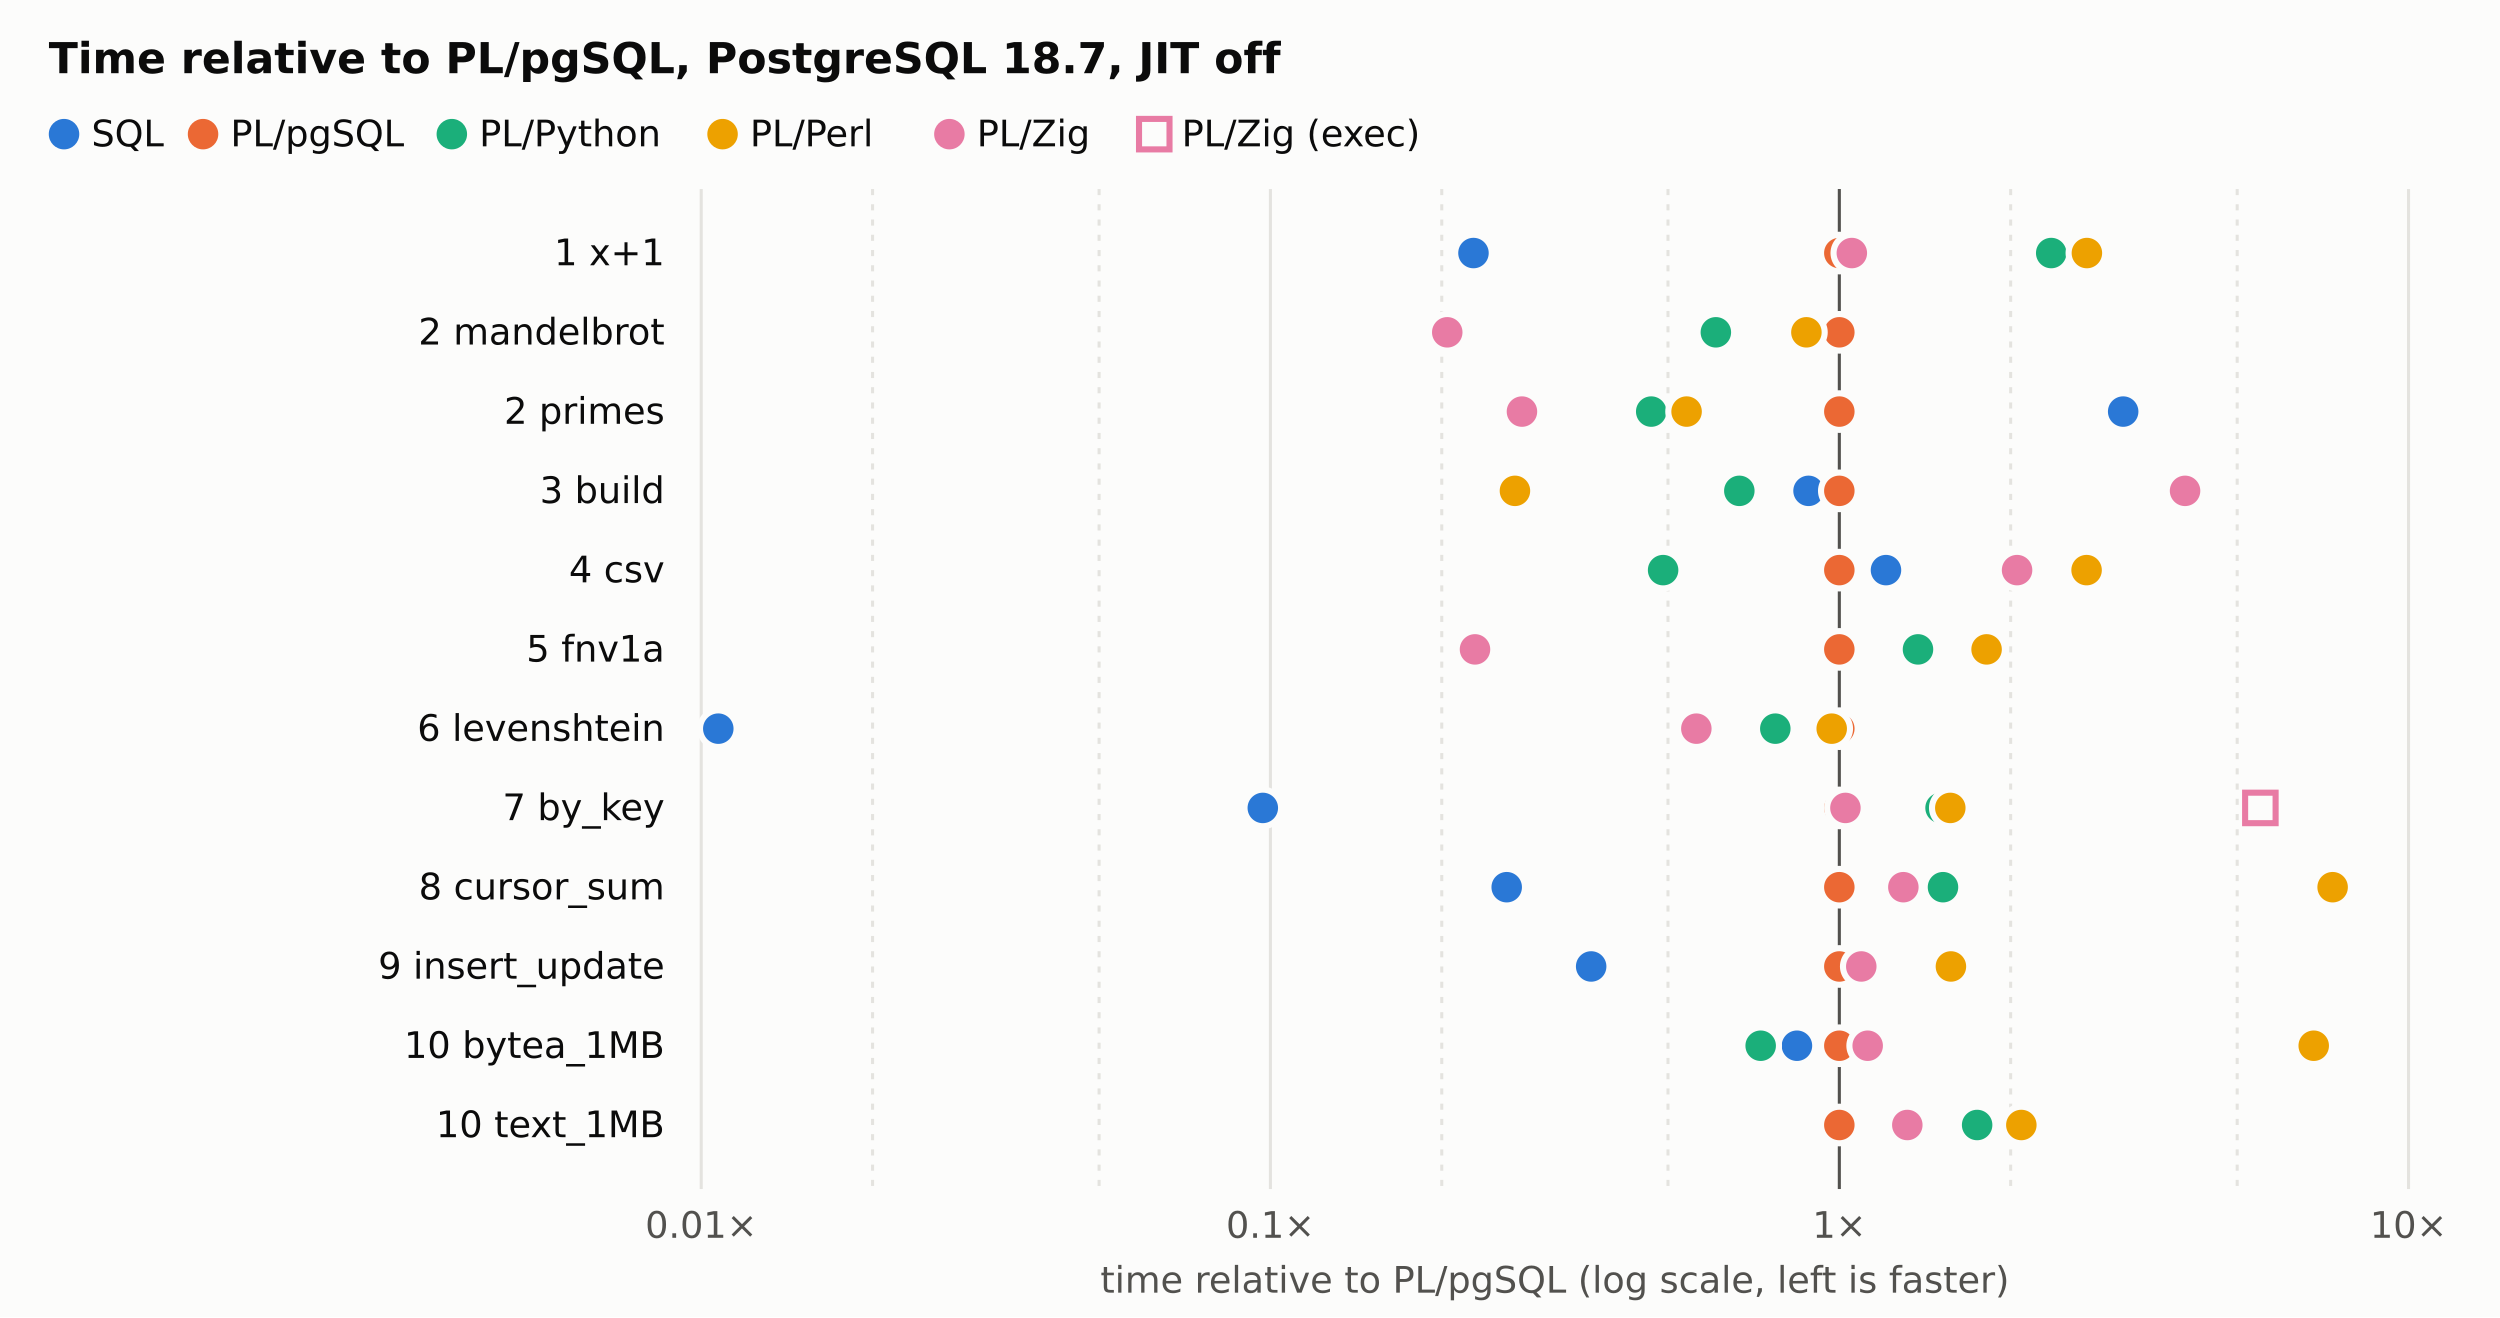
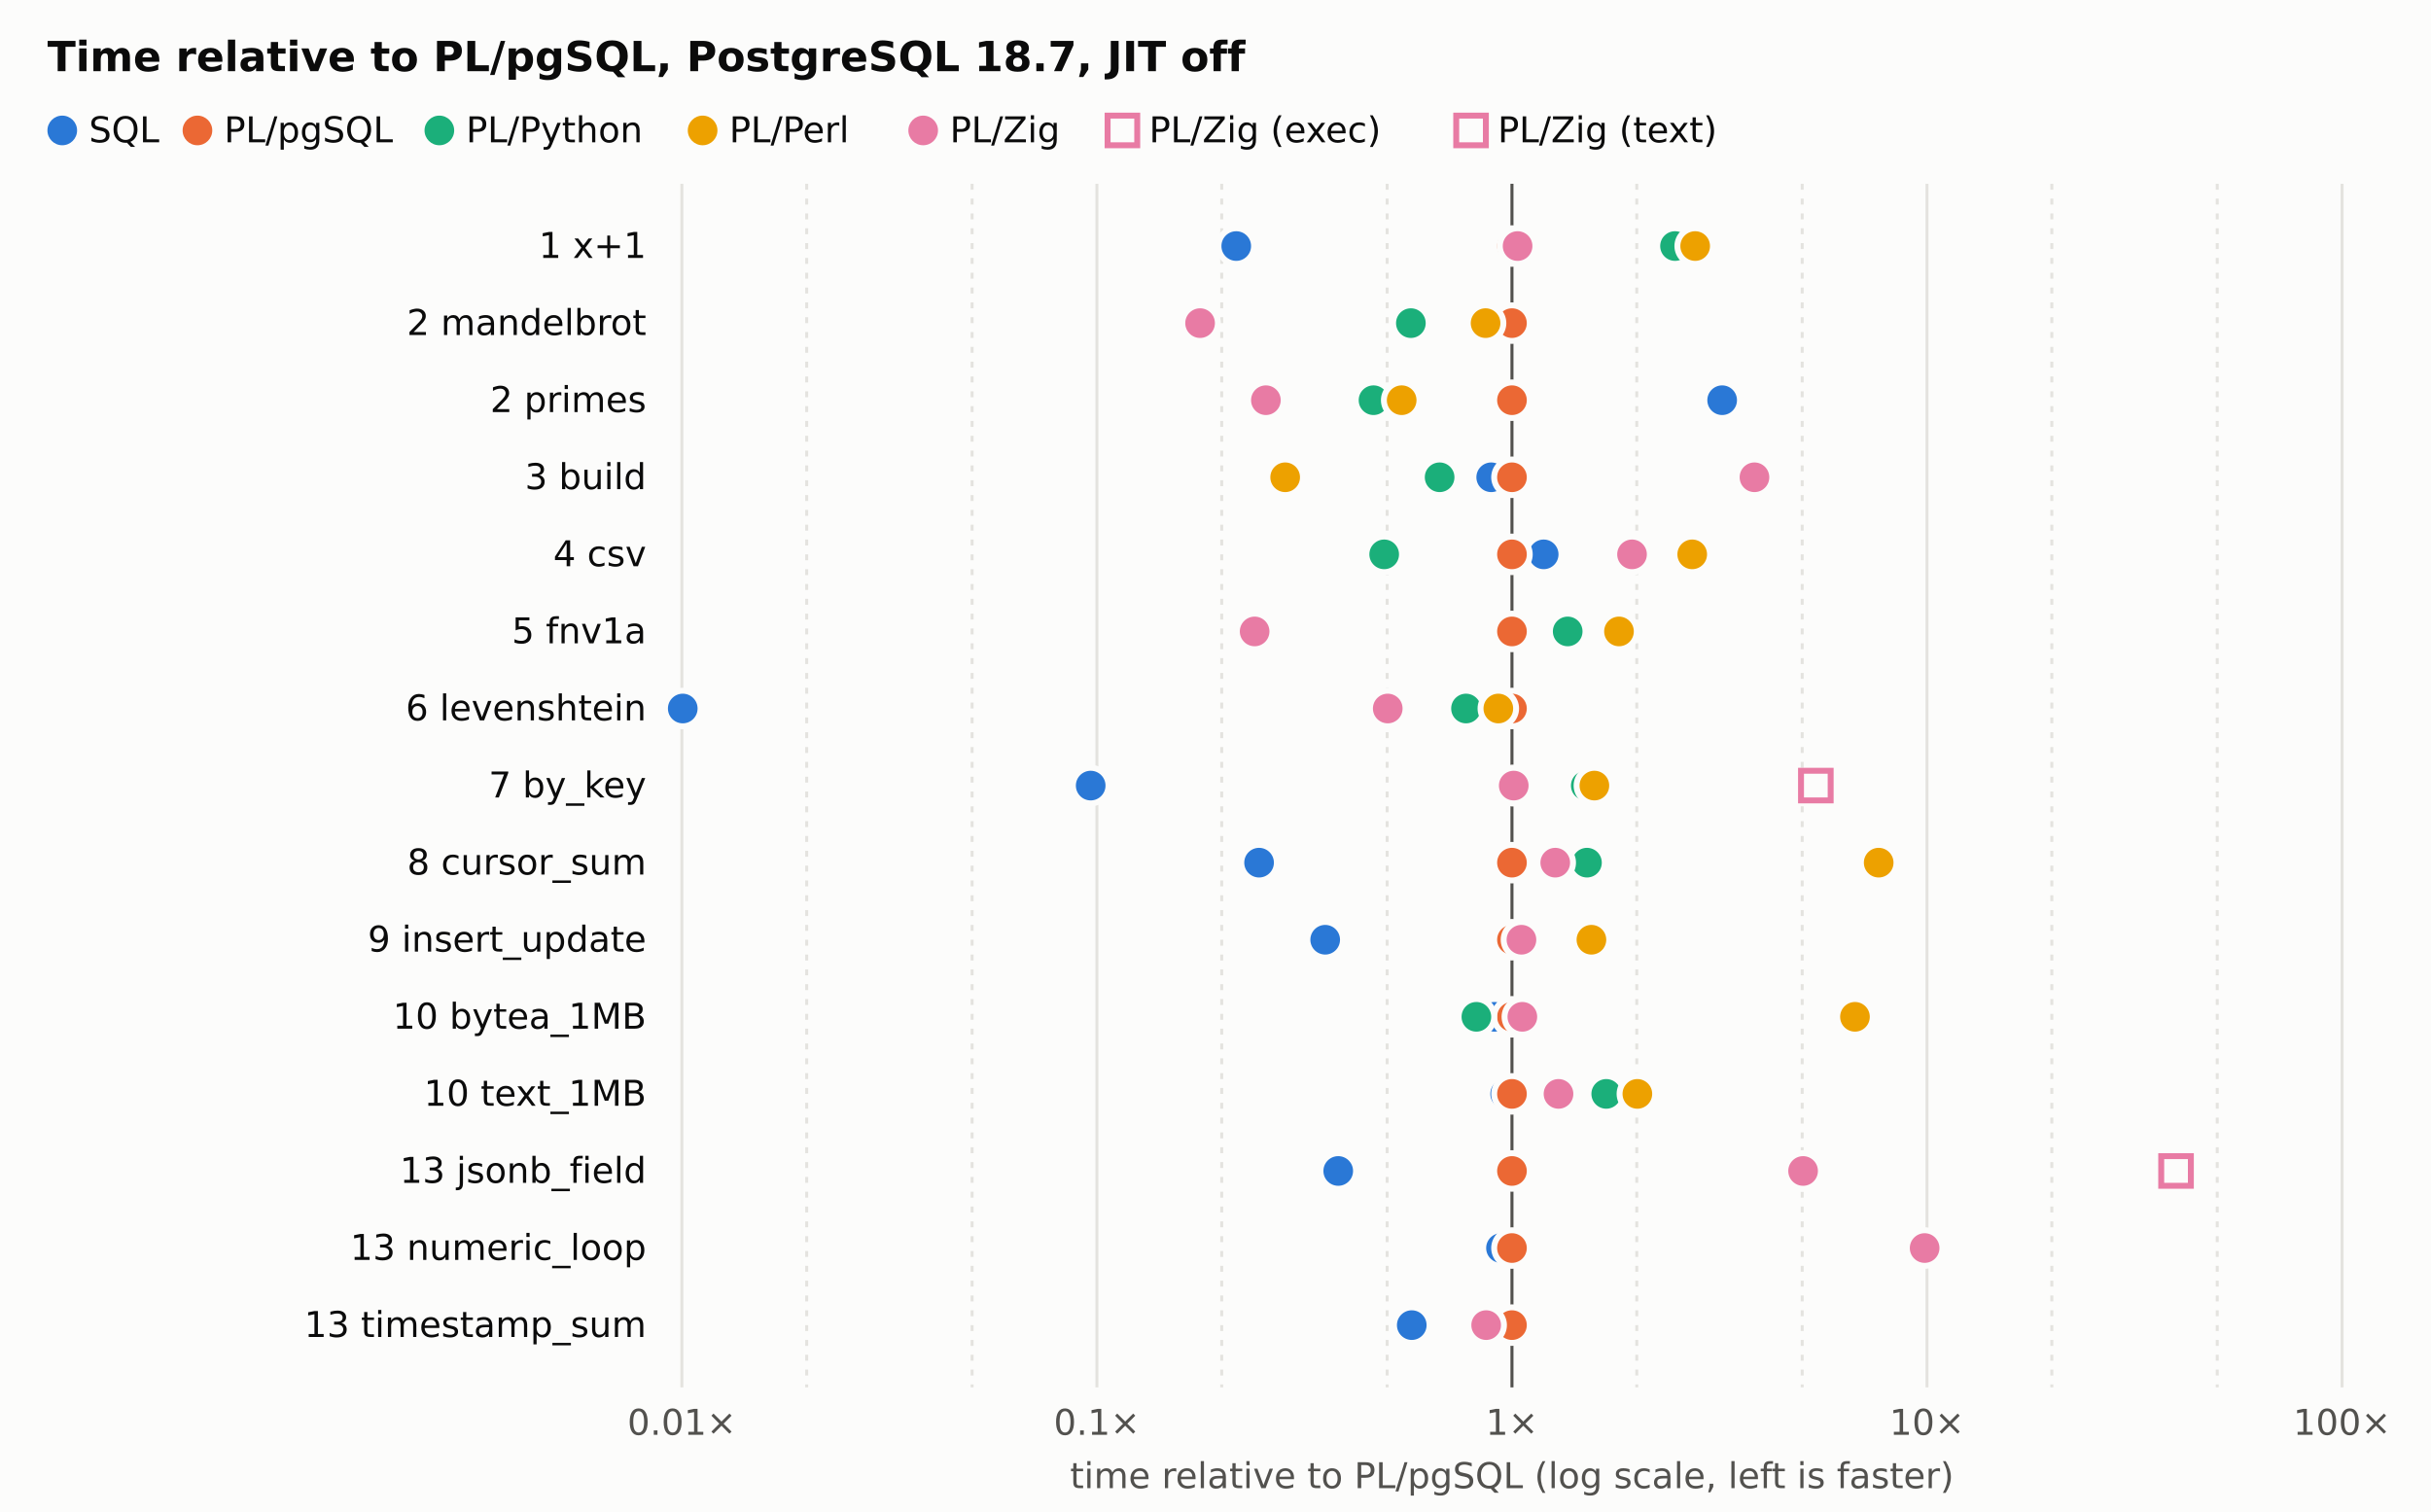
- <svg xmlns="http://www.w3.org/2000/svg" viewBox="0 0 820 432" width="820" height="432" role="img" aria-labelledby="t d">
+ <svg xmlns="http://www.w3.org/2000/svg" viewBox="0 0 820 510" width="820" height="510" role="img" aria-labelledby="t d">
  <style>
  text { font-family: system-ui, -apple-system, 'Segoe UI', 'DejaVu Sans', sans-serif; font-size: 12px; }
  .t { font-size: 14px; font-weight: 600; }
  .bg { fill: #fcfcfb; }
  .ring { stroke: #fcfcfb; stroke-width: 2; }
  text { fill: #52514e; }
  .t, .lab { fill: #0b0b0b; }
  .grid { stroke: #e4e3df; stroke-width: 1; }
  .axis { stroke: #52514e; stroke-width: 1; }
  .f-sql { fill: #2a78d6; } .s-sql { stroke: #2a78d6; fill: none; }
  .f-plpgsql { fill: #eb6834; } .s-plpgsql { stroke: #eb6834; fill: none; }
  .f-plpython { fill: #1baf7a; } .s-plpython { stroke: #1baf7a; fill: none; }
  .f-plperl { fill: #eda100; } .s-plperl { stroke: #eda100; fill: none; }
  .f-plzig { fill: #e87ba4; } .s-plzig { stroke: #e87ba4; fill: none; }
  @media (prefers-color-scheme: dark) {
  .bg { fill: #1a1a19; }
  .ring { stroke: #1a1a19; stroke-width: 2; }
  text { fill: #c3c2b7; }
  .t, .lab { fill: #f0efec; }
  .grid { stroke: #3a3a37; stroke-width: 1; }
  .axis { stroke: #c3c2b7; stroke-width: 1; }
  .f-sql { fill: #3987e5; } .s-sql { stroke: #3987e5; fill: none; }
  .f-plpgsql { fill: #d95926; } .s-plpgsql { stroke: #d95926; fill: none; }
  .f-plpython { fill: #199e70; } .s-plpython { stroke: #199e70; fill: none; }
  .f-plperl { fill: #c98500; } .s-plperl { stroke: #c98500; fill: none; }
  .f-plzig { fill: #d55181; } .s-plzig { stroke: #d55181; fill: none; }
  }
</style>
-   <rect width="820" height="432" class="bg" />
+   <rect width="820" height="510" class="bg" />
  <text x="16" y="24" class="t">Time relative to PL/pgSQL, PostgreSQL 18.7, JIT off</text>
  <circle cx="21" cy="44" r="5" class="f-sql" />
  <text x="30" y="48" class="lab">SQL</text>
  <circle cx="66.6" cy="44" r="5" class="f-plpgsql" />
  <text x="75.6" y="48" class="lab">PL/pgSQL</text>
  <circle cx="148.2" cy="44" r="5" class="f-plpython" />
  <text x="157.2" y="48" class="lab">PL/Python</text>
  <circle cx="237.0" cy="44" r="5" class="f-plperl" />
  <text x="246.0" y="48" class="lab">PL/Perl</text>
  <circle cx="311.4" cy="44" r="5" class="f-plzig" />
  <text x="320.4" y="48" class="lab">PL/Zig</text>
  <rect x="373.6" y="39" width="10" height="10" class="s-plzig" stroke-width="2" />
  <text x="387.6" y="48" class="lab">PL/Zig (exec)</text>
-   <line x1="230.0" y1="62" x2="230.0" y2="390" class="grid" />
-   <text x="230.0" y="406" text-anchor="middle">0.01×</text>
-   <line x1="286.2" y1="62" x2="286.2" y2="390" class="grid" stroke-dasharray="2 3" />
-   <line x1="360.5" y1="62" x2="360.5" y2="390" class="grid" stroke-dasharray="2 3" />
-   <line x1="416.7" y1="62" x2="416.7" y2="390" class="grid" />
-   <text x="416.7" y="406" text-anchor="middle">0.1×</text>
-   <line x1="472.9" y1="62" x2="472.9" y2="390" class="grid" stroke-dasharray="2 3" />
-   <line x1="547.1" y1="62" x2="547.1" y2="390" class="grid" stroke-dasharray="2 3" />
-   <line x1="603.3" y1="62" x2="603.3" y2="390" class="grid" />
-   <text x="603.3" y="406" text-anchor="middle">1×</text>
-   <line x1="659.5" y1="62" x2="659.5" y2="390" class="grid" stroke-dasharray="2 3" />
-   <line x1="733.8" y1="62" x2="733.8" y2="390" class="grid" stroke-dasharray="2 3" />
-   <line x1="790.0" y1="62" x2="790.0" y2="390" class="grid" />
-   <text x="790.0" y="406" text-anchor="middle">10×</text>
-   <line x1="603.3" y1="62" x2="603.3" y2="390" class="axis" />
-   <text x="510" y="424" text-anchor="middle">time relative to PL/pgSQL (log scale, left is faster)</text>
+   <rect x="491.2" y="39" width="10" height="10" class="s-plzig" stroke-width="2" />
+   <text x="505.2" y="48" class="lab">PL/Zig (text)</text>
+   <line x1="230.0" y1="62" x2="230.0" y2="468" class="grid" />
+   <text x="230.0" y="484" text-anchor="middle">0.01×</text>
+   <line x1="272.1" y1="62" x2="272.1" y2="468" class="grid" stroke-dasharray="2 3" />
+   <line x1="327.9" y1="62" x2="327.9" y2="468" class="grid" stroke-dasharray="2 3" />
+   <line x1="370.0" y1="62" x2="370.0" y2="468" class="grid" />
+   <text x="370.0" y="484" text-anchor="middle">0.1×</text>
+   <line x1="412.1" y1="62" x2="412.1" y2="468" class="grid" stroke-dasharray="2 3" />
+   <line x1="467.9" y1="62" x2="467.9" y2="468" class="grid" stroke-dasharray="2 3" />
+   <line x1="510.0" y1="62" x2="510.0" y2="468" class="grid" />
+   <text x="510.0" y="484" text-anchor="middle">1×</text>
+   <line x1="552.1" y1="62" x2="552.1" y2="468" class="grid" stroke-dasharray="2 3" />
+   <line x1="607.9" y1="62" x2="607.9" y2="468" class="grid" stroke-dasharray="2 3" />
+   <line x1="650.0" y1="62" x2="650.0" y2="468" class="grid" />
+   <text x="650.0" y="484" text-anchor="middle">10×</text>
+   <line x1="692.1" y1="62" x2="692.1" y2="468" class="grid" stroke-dasharray="2 3" />
+   <line x1="747.9" y1="62" x2="747.9" y2="468" class="grid" stroke-dasharray="2 3" />
+   <line x1="790.0" y1="62" x2="790.0" y2="468" class="grid" />
+   <text x="790.0" y="484" text-anchor="middle">100×</text>
+   <line x1="510.0" y1="62" x2="510.0" y2="468" class="axis" />
+   <text x="510" y="502" text-anchor="middle">time relative to PL/pgSQL (log scale, left is faster)</text>
  <text x="218" y="87.0" text-anchor="end" class="lab">1 x+1</text>
-   <circle cx="483.3" cy="83.0" r="6" class="f-sql ring" />
-   <circle cx="603.3" cy="83.0" r="6" class="f-plpgsql ring" />
-   <circle cx="672.8" cy="83.0" r="6" class="f-plpython ring" />
-   <circle cx="684.5" cy="83.0" r="6" class="f-plperl ring" />
-   <circle cx="607.4" cy="83.0" r="6" class="f-plzig ring" />
+   <circle cx="417.0" cy="83.0" r="6" class="f-sql ring" />
+   <circle cx="510.0" cy="83.0" r="6" class="f-plpgsql ring" />
+   <circle cx="565.0" cy="83.0" r="6" class="f-plpython ring" />
+   <circle cx="571.8" cy="83.0" r="6" class="f-plperl ring" />
+   <circle cx="511.9" cy="83.0" r="6" class="f-plzig ring" />
  <text x="218" y="113.0" text-anchor="end" class="lab">2 mandelbrot</text>
-   <circle cx="603.3" cy="109.0" r="6" class="f-plpgsql ring" />
-   <circle cx="562.8" cy="109.0" r="6" class="f-plpython ring" />
-   <circle cx="592.5" cy="109.0" r="6" class="f-plperl ring" />
-   <circle cx="474.7" cy="109.0" r="6" class="f-plzig ring" />
+   <circle cx="510.0" cy="109.0" r="6" class="f-plpgsql ring" />
+   <circle cx="475.9" cy="109.0" r="6" class="f-plpython ring" />
+   <circle cx="501.1" cy="109.0" r="6" class="f-plperl ring" />
+   <circle cx="404.8" cy="109.0" r="6" class="f-plzig ring" />
  <text x="218" y="139.0" text-anchor="end" class="lab">2 primes</text>
-   <circle cx="696.4" cy="135.0" r="6" class="f-sql ring" />
-   <circle cx="603.3" cy="135.0" r="6" class="f-plpgsql ring" />
-   <circle cx="541.6" cy="135.0" r="6" class="f-plpython ring" />
-   <circle cx="553.2" cy="135.0" r="6" class="f-plperl ring" />
-   <circle cx="499.2" cy="135.0" r="6" class="f-plzig ring" />
+   <circle cx="580.9" cy="135.0" r="6" class="f-sql ring" />
+   <circle cx="510.0" cy="135.0" r="6" class="f-plpgsql ring" />
+   <circle cx="463.3" cy="135.0" r="6" class="f-plpython ring" />
+   <circle cx="472.8" cy="135.0" r="6" class="f-plperl ring" />
+   <circle cx="427.0" cy="135.0" r="6" class="f-plzig ring" />
  <text x="218" y="165.0" text-anchor="end" class="lab">3 build</text>
-   <circle cx="593.2" cy="161.0" r="6" class="f-sql ring" />
-   <circle cx="603.3" cy="161.0" r="6" class="f-plpgsql ring" />
-   <circle cx="570.5" cy="161.0" r="6" class="f-plpython ring" />
-   <circle cx="496.9" cy="161.0" r="6" class="f-plperl ring" />
-   <circle cx="716.7" cy="161.0" r="6" class="f-plzig ring" />
+   <circle cx="503.0" cy="161.0" r="6" class="f-sql ring" />
+   <circle cx="510.0" cy="161.0" r="6" class="f-plpgsql ring" />
+   <circle cx="485.6" cy="161.0" r="6" class="f-plpython ring" />
+   <circle cx="433.5" cy="161.0" r="6" class="f-plperl ring" />
+   <circle cx="591.8" cy="161.0" r="6" class="f-plzig ring" />
  <text x="218" y="191.0" text-anchor="end" class="lab">4 csv</text>
-   <circle cx="618.6" cy="187.0" r="6" class="f-sql ring" />
-   <circle cx="603.3" cy="187.0" r="6" class="f-plpgsql ring" />
-   <circle cx="545.5" cy="187.0" r="6" class="f-plpython ring" />
-   <circle cx="684.4" cy="187.0" r="6" class="f-plperl ring" />
-   <circle cx="661.6" cy="187.0" r="6" class="f-plzig ring" />
+   <circle cx="520.7" cy="187.0" r="6" class="f-sql ring" />
+   <circle cx="510.0" cy="187.0" r="6" class="f-plpgsql ring" />
+   <circle cx="466.9" cy="187.0" r="6" class="f-plpython ring" />
+   <circle cx="570.8" cy="187.0" r="6" class="f-plperl ring" />
+   <circle cx="550.5" cy="187.0" r="6" class="f-plzig ring" />
  <text x="218" y="217.0" text-anchor="end" class="lab">5 fnv1a</text>
-   <circle cx="603.3" cy="213.0" r="6" class="f-plpgsql ring" />
-   <circle cx="629.1" cy="213.0" r="6" class="f-plpython ring" />
-   <circle cx="651.6" cy="213.0" r="6" class="f-plperl ring" />
-   <circle cx="483.8" cy="213.0" r="6" class="f-plzig ring" />
+   <circle cx="510.0" cy="213.0" r="6" class="f-plpgsql ring" />
+   <circle cx="528.8" cy="213.0" r="6" class="f-plpython ring" />
+   <circle cx="546.1" cy="213.0" r="6" class="f-plperl ring" />
+   <circle cx="423.2" cy="213.0" r="6" class="f-plzig ring" />
  <text x="218" y="243.0" text-anchor="end" class="lab">6 levenshtein</text>
-   <circle cx="235.6" cy="239.0" r="6" class="f-sql ring" />
-   <circle cx="603.3" cy="239.0" r="6" class="f-plpgsql ring" />
-   <circle cx="582.3" cy="239.0" r="6" class="f-plpython ring" />
-   <circle cx="600.8" cy="239.0" r="6" class="f-plperl ring" />
-   <circle cx="556.4" cy="239.0" r="6" class="f-plzig ring" />
+   <circle cx="230.3" cy="239.0" r="6" class="f-sql ring" />
+   <circle cx="510.0" cy="239.0" r="6" class="f-plpgsql ring" />
+   <circle cx="494.5" cy="239.0" r="6" class="f-plpython ring" />
+   <circle cx="505.4" cy="239.0" r="6" class="f-plperl ring" />
+   <circle cx="468.1" cy="239.0" r="6" class="f-plzig ring" />
  <text x="218" y="269.0" text-anchor="end" class="lab">7 by_key</text>
-   <circle cx="414.2" cy="265.0" r="6" class="f-sql ring" />
-   <circle cx="603.3" cy="265.0" r="6" class="f-plpgsql ring" />
-   <circle cx="636.5" cy="265.0" r="6" class="f-plpython ring" />
-   <circle cx="639.7" cy="265.0" r="6" class="f-plperl ring" />
-   <circle cx="605.3" cy="265.0" r="6" class="f-plzig ring" />
-   <rect x="736.4" y="260.0" width="10" height="10" class="s-plzig" stroke-width="2" />
+   <circle cx="367.9" cy="265.0" r="6" class="f-sql ring" />
+   <circle cx="510.0" cy="265.0" r="6" class="f-plpgsql ring" />
+   <circle cx="534.9" cy="265.0" r="6" class="f-plpython ring" />
+   <circle cx="537.8" cy="265.0" r="6" class="f-plperl ring" />
+   <circle cx="510.6" cy="265.0" r="6" class="f-plzig ring" />
+   <rect x="607.5" y="260.0" width="10" height="10" class="s-plzig" stroke-width="2" />
  <text x="218" y="295.0" text-anchor="end" class="lab">8 cursor_sum</text>
-   <circle cx="494.2" cy="291.0" r="6" class="f-sql ring" />
-   <circle cx="603.3" cy="291.0" r="6" class="f-plpgsql ring" />
-   <circle cx="637.3" cy="291.0" r="6" class="f-plpython ring" />
-   <circle cx="765.1" cy="291.0" r="6" class="f-plperl ring" />
-   <circle cx="624.3" cy="291.0" r="6" class="f-plzig ring" />
+   <circle cx="424.7" cy="291.0" r="6" class="f-sql ring" />
+   <circle cx="510.0" cy="291.0" r="6" class="f-plpgsql ring" />
+   <circle cx="535.3" cy="291.0" r="6" class="f-plpython ring" />
+   <circle cx="633.7" cy="291.0" r="6" class="f-plperl ring" />
+   <circle cx="524.6" cy="291.0" r="6" class="f-plzig ring" />
  <text x="218" y="321.0" text-anchor="end" class="lab">9 insert_update</text>
-   <circle cx="521.9" cy="317.0" r="6" class="f-sql ring" />
-   <circle cx="603.3" cy="317.0" r="6" class="f-plpgsql ring" />
-   <circle cx="641.5" cy="317.0" r="6" class="f-plpython ring" />
-   <circle cx="639.9" cy="317.0" r="6" class="f-plperl ring" />
-   <circle cx="610.5" cy="317.0" r="6" class="f-plzig ring" />
+   <circle cx="447.0" cy="317.0" r="6" class="f-sql ring" />
+   <circle cx="510.0" cy="317.0" r="6" class="f-plpgsql ring" />
+   <circle cx="537.0" cy="317.0" r="6" class="f-plpython ring" />
+   <circle cx="536.8" cy="317.0" r="6" class="f-plperl ring" />
+   <circle cx="513.2" cy="317.0" r="6" class="f-plzig ring" />
  <text x="218" y="347.0" text-anchor="end" class="lab">10 bytea_1MB</text>
-   <circle cx="589.4" cy="343.0" r="6" class="f-sql ring" />
-   <circle cx="603.3" cy="343.0" r="6" class="f-plpgsql ring" />
-   <circle cx="577.5" cy="343.0" r="6" class="f-plpython ring" />
-   <circle cx="758.9" cy="343.0" r="6" class="f-plperl ring" />
-   <circle cx="612.6" cy="343.0" r="6" class="f-plzig ring" />
+   <circle cx="504.1" cy="343.0" r="6" class="f-sql ring" />
+   <circle cx="510.0" cy="343.0" r="6" class="f-plpgsql ring" />
+   <circle cx="498.0" cy="343.0" r="6" class="f-plpython ring" />
+   <circle cx="625.7" cy="343.0" r="6" class="f-plperl ring" />
+   <circle cx="513.5" cy="343.0" r="6" class="f-plzig ring" />
  <text x="218" y="373.0" text-anchor="end" class="lab">10 text_1MB</text>
-   <circle cx="601.7" cy="369.0" r="6" class="f-sql ring" />
-   <circle cx="603.3" cy="369.0" r="6" class="f-plpgsql ring" />
-   <circle cx="648.5" cy="369.0" r="6" class="f-plpython ring" />
-   <circle cx="663.0" cy="369.0" r="6" class="f-plperl ring" />
-   <circle cx="625.6" cy="369.0" r="6" class="f-plzig ring" />
+   <circle cx="507.7" cy="369.0" r="6" class="f-sql ring" />
+   <circle cx="510.0" cy="369.0" r="6" class="f-plpgsql ring" />
+   <circle cx="541.8" cy="369.0" r="6" class="f-plpython ring" />
+   <circle cx="552.3" cy="369.0" r="6" class="f-plperl ring" />
+   <circle cx="525.7" cy="369.0" r="6" class="f-plzig ring" />
+   <text x="218" y="399.0" text-anchor="end" class="lab">13 jsonb_field</text>
+   <circle cx="451.4" cy="395.0" r="6" class="f-sql ring" />
+   <circle cx="510.0" cy="395.0" r="6" class="f-plpgsql ring" />
+   <circle cx="608.2" cy="395.0" r="6" class="f-plzig ring" />
+   <rect x="729.0" y="390.0" width="10" height="10" class="s-plzig" stroke-width="2" />
+   <text x="218" y="425.0" text-anchor="end" class="lab">13 numeric_loop</text>
+   <circle cx="506.3" cy="421.0" r="6" class="f-sql ring" />
+   <circle cx="510.0" cy="421.0" r="6" class="f-plpgsql ring" />
+   <circle cx="649.2" cy="421.0" r="6" class="f-plzig ring" />
+   <text x="218" y="451.0" text-anchor="end" class="lab">13 timestamp_sum</text>
+   <circle cx="476.2" cy="447.0" r="6" class="f-sql ring" />
+   <circle cx="510.0" cy="447.0" r="6" class="f-plpgsql ring" />
+   <circle cx="501.3" cy="447.0" r="6" class="f-plzig ring" />
</svg>
